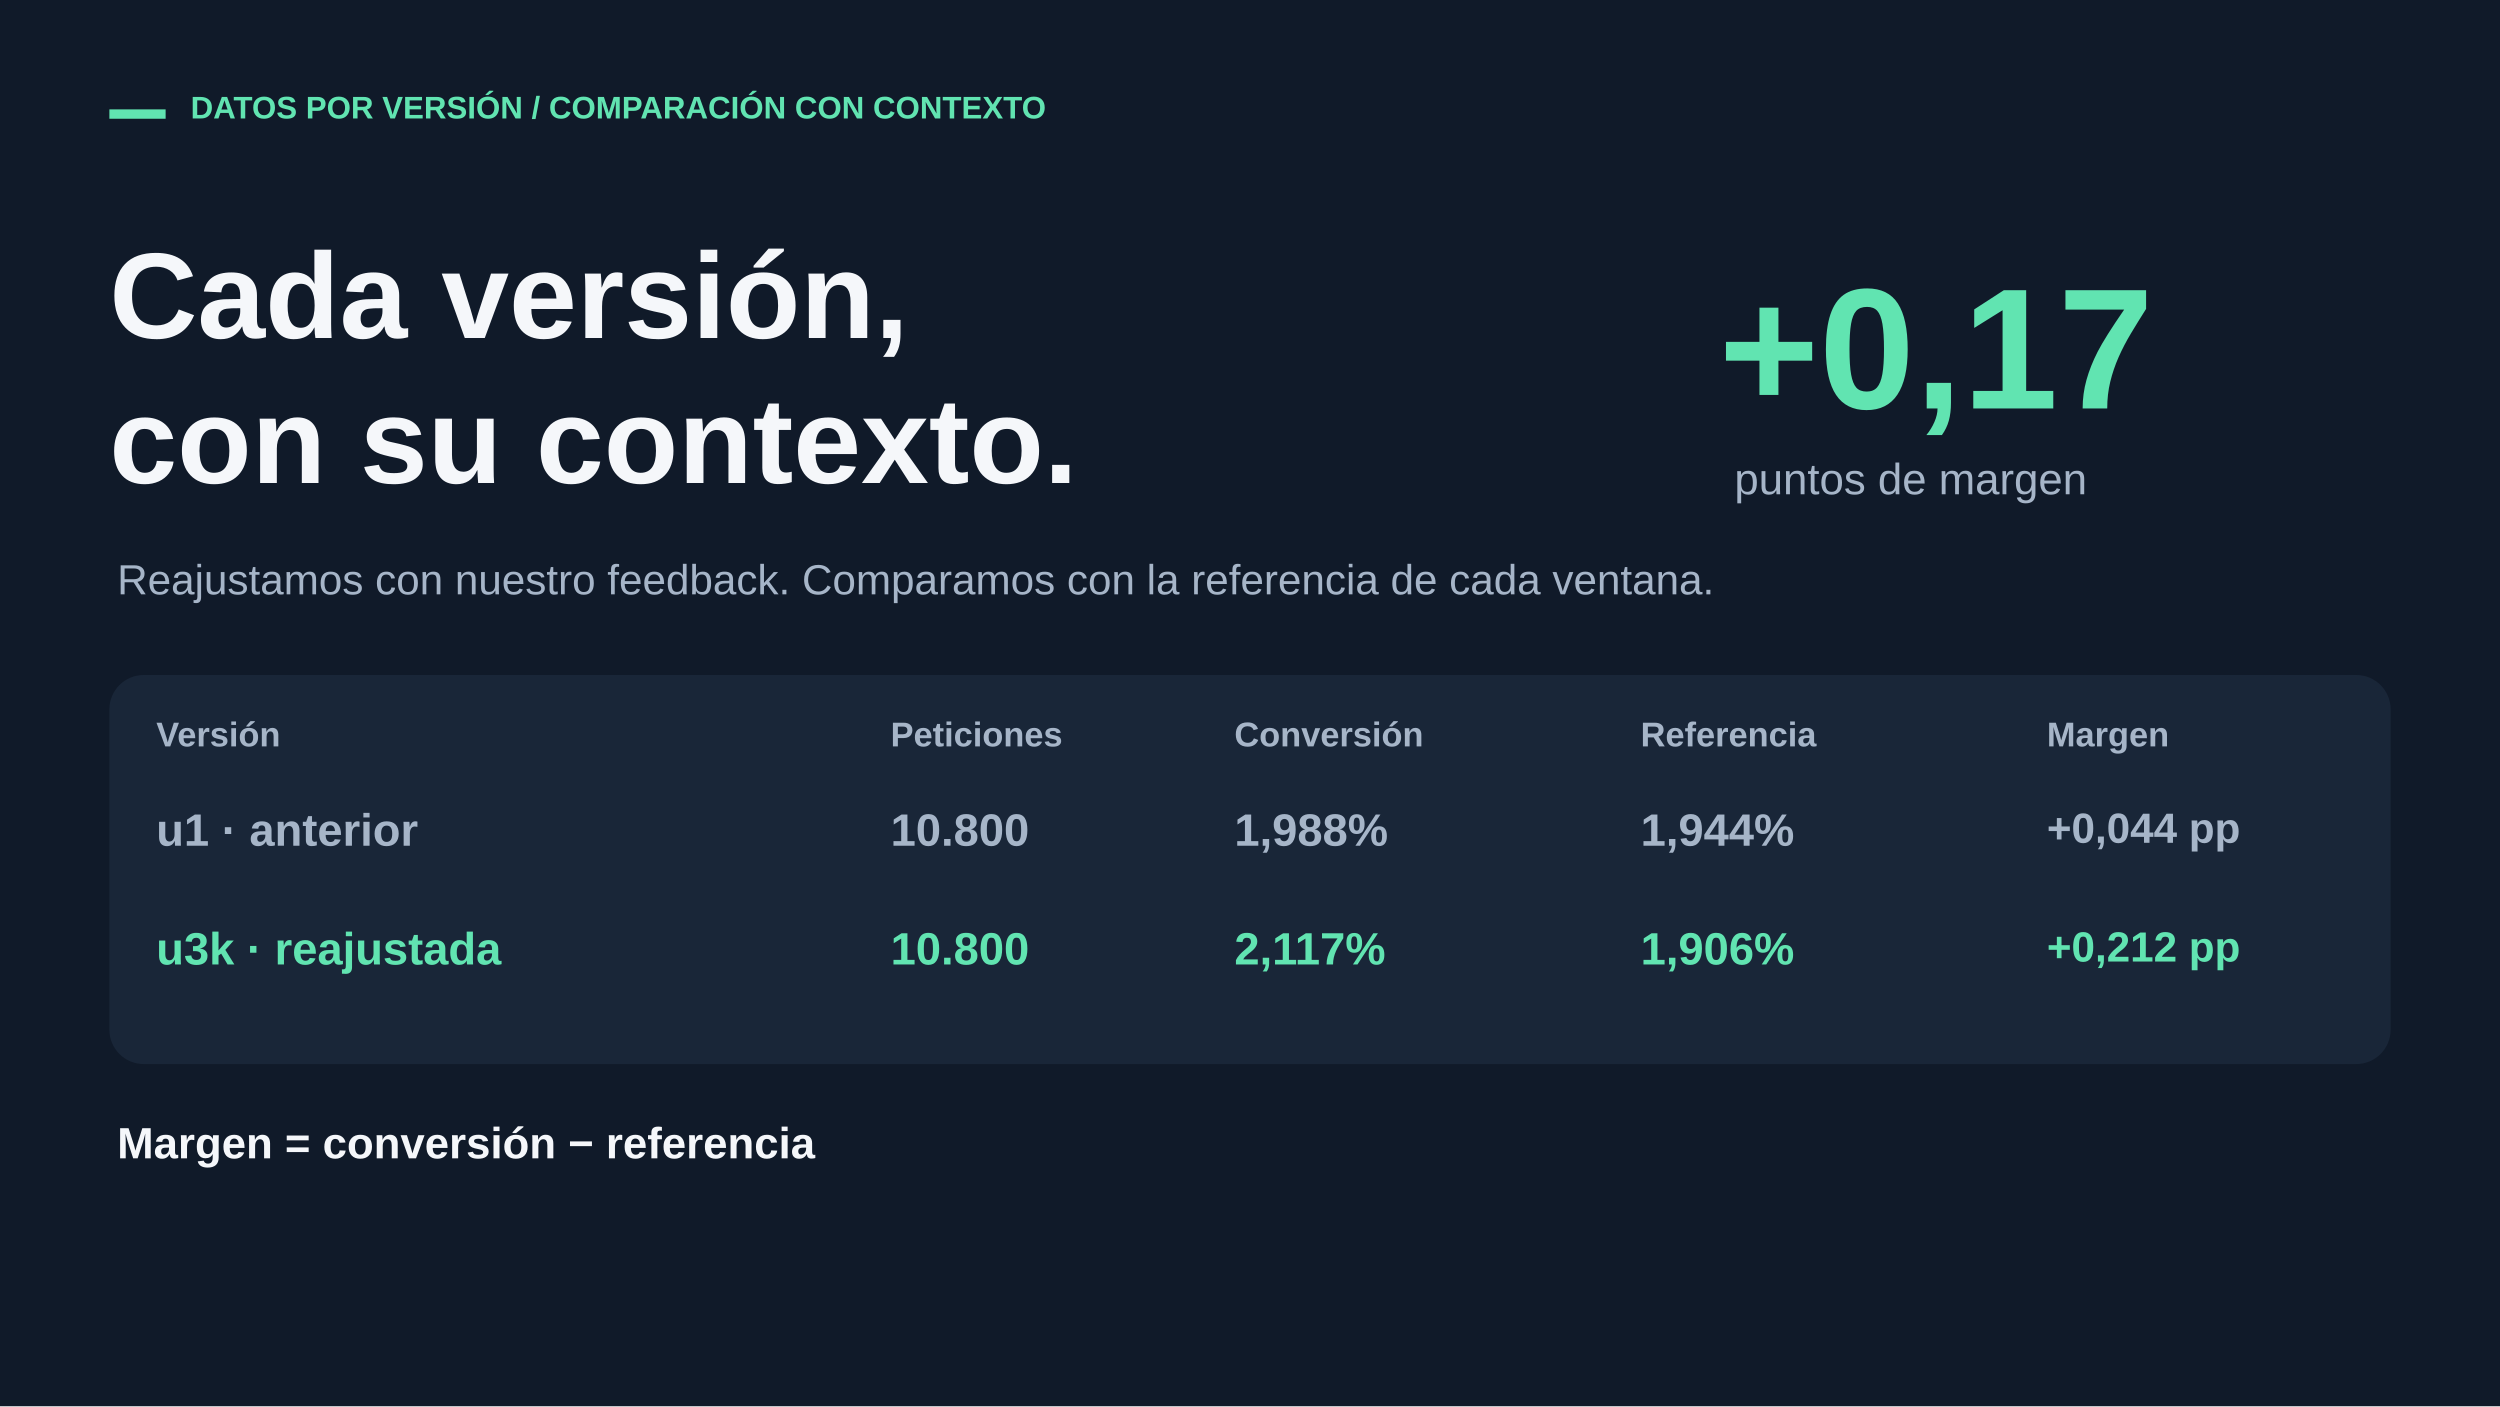
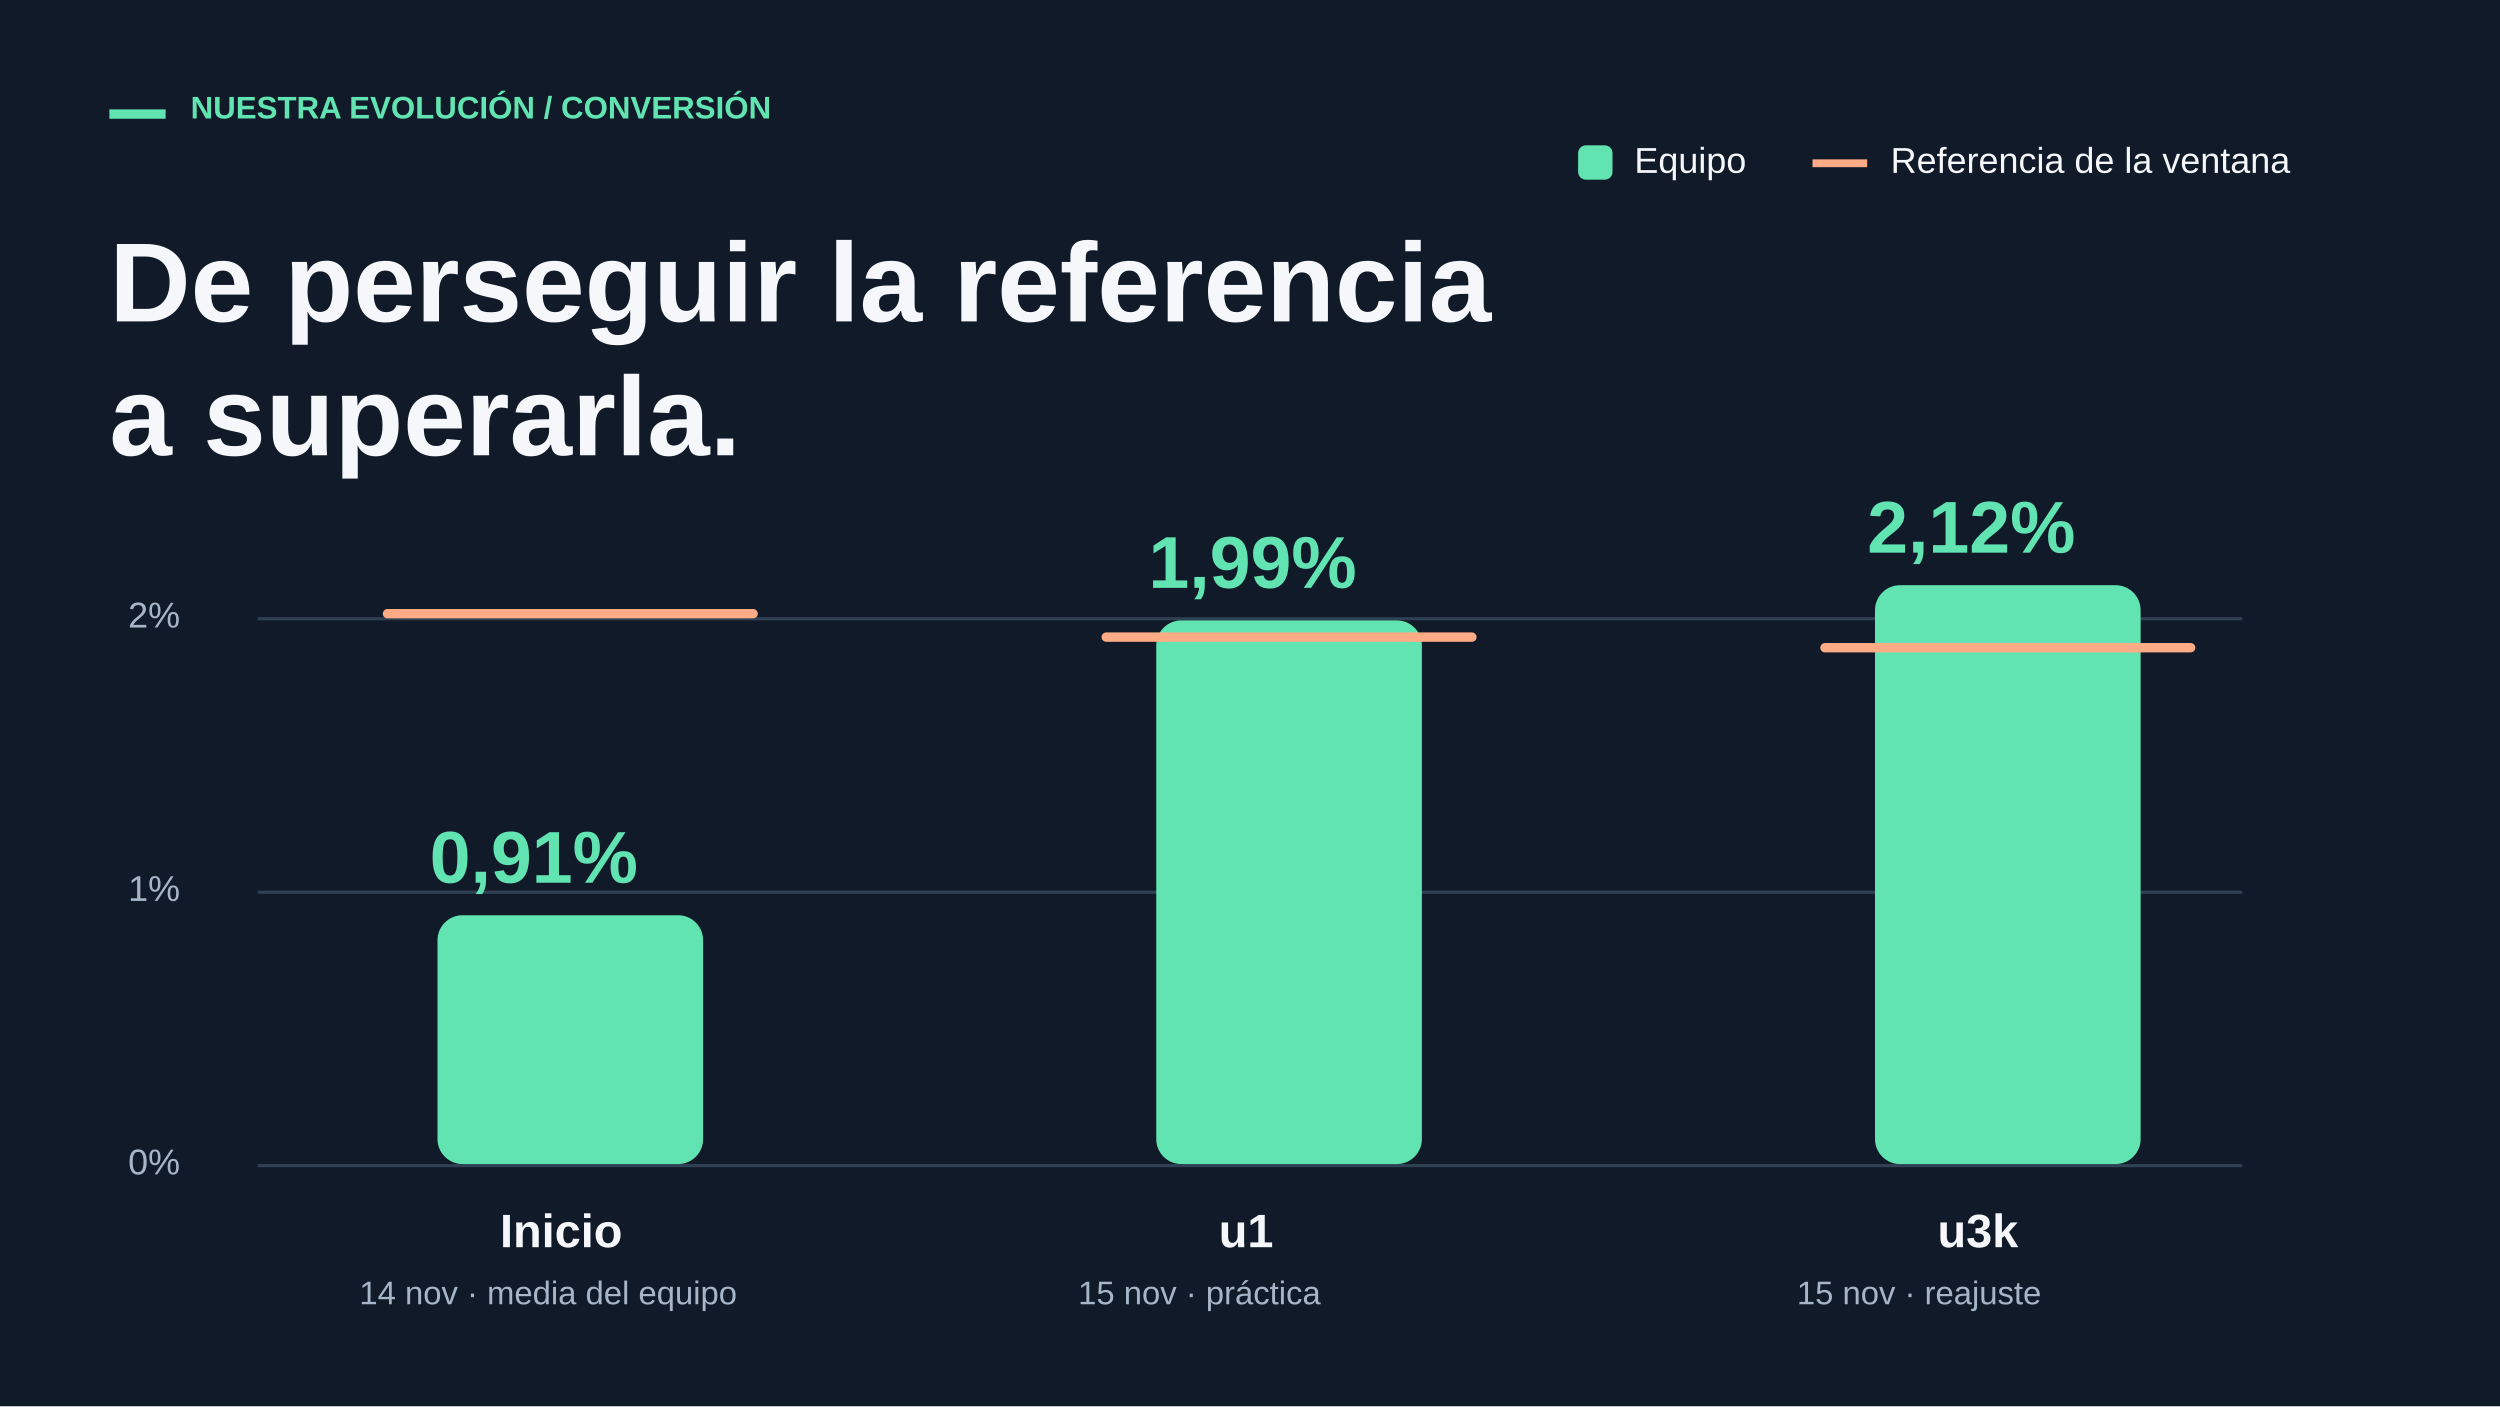
- <svg xmlns="http://www.w3.org/2000/svg" viewBox="0 0 1600 900" role="img" aria-label="Cada versión, con su contexto.">
+ <svg xmlns="http://www.w3.org/2000/svg" viewBox="0 0 1600 900" role="img" aria-label="De perseguir la referencia a superarla.">
  <rect x="0" y="0" width="1600" height="900" rx="0" fill="#101A29" />
  <rect x="70" y="70" width="36" height="6" rx="0" fill="#61E4B1" />
  <text fill="#61E4B1" font-family="Arial, sans-serif" font-size="20" font-weight="700">
-     <tspan x="122" y="75.8">DATOS POR VERSIÓN / COMPARACIÓN CON CONTEXTO</tspan>
+     <tspan x="122" y="75.8">NUESTRA EVOLUCIÓN / CONVERSIÓN</tspan>
  </text>
-   <text fill="#F5F7FA" font-family="Arial, sans-serif" font-size="78" font-weight="700">
-     <tspan x="70" y="216.32">Cada versión,</tspan>
-     <tspan x="70" y="309.14">con su contexto.</tspan>
+   <text fill="#F5F7FA" font-family="Arial, sans-serif" font-size="72" font-weight="700">
+     <tspan x="70" y="205.68">De perseguir la referencia</tspan>
+     <tspan x="70" y="291.36">a superarla.</tspan>
  </text>
-   <text fill="#61E4B1" font-family="Arial, sans-serif" font-size="110" font-weight="700">
-     <tspan x="1100" y="261.4">+0,17</tspan>
+   <rect x="1010" y="93" width="22" height="22" rx="5" fill="#61E4B1" />
+   <text fill="#F5F7FA" font-family="Arial, sans-serif" font-size="23" font-weight="400">
+     <tspan x="1046" y="110.62">Equipo</tspan>
  </text>
-   <text fill="#A6B5C8" font-family="Arial, sans-serif" font-size="28" font-weight="400">
-     <tspan x="1110" y="316.32">puntos de margen</tspan>
+   <rect x="1160" y="102" width="35" height="5" rx="0" fill="#FFAC86" />
+   <text fill="#F5F7FA" font-family="Arial, sans-serif" font-size="23" font-weight="400">
+     <tspan x="1210" y="110.62">Referencia de la ventana</tspan>
  </text>
-   <text fill="#A6B5C8" font-family="Arial, sans-serif" font-size="27" font-weight="400">
-     <tspan x="75" y="380.38">Reajustamos con nuestro feedback. Comparamos con la referencia de cada ventana.</tspan>
+   <rect x="165" y="745" width="1270" height="2" rx="0" fill="#304154" />
+   <text fill="#A6B5C8" font-family="Arial, sans-serif" font-size="23" font-weight="400">
+     <tspan x="82" y="751.62">0%</tspan>
  </text>
-   <rect x="70" y="432" width="1460" height="249" rx="22" fill="#192638" />
-   <text fill="#A6B5C8" font-family="Arial, sans-serif" font-size="22" font-weight="700">
-     <tspan x="100" y="477.68">Versión</tspan>
+   <rect x="165" y="570" width="1270" height="2" rx="0" fill="#304154" />
+   <text fill="#A6B5C8" font-family="Arial, sans-serif" font-size="23" font-weight="400">
+     <tspan x="82" y="576.62">1%</tspan>
  </text>
-   <text fill="#A6B5C8" font-family="Arial, sans-serif" font-size="22" font-weight="700">
-     <tspan x="570" y="477.68">Peticiones</tspan>
+   <rect x="165" y="395" width="1270" height="2" rx="0" fill="#304154" />
+   <text fill="#A6B5C8" font-family="Arial, sans-serif" font-size="23" font-weight="400">
+     <tspan x="82" y="401.62">2%</tspan>
  </text>
-   <text fill="#A6B5C8" font-family="Arial, sans-serif" font-size="22" font-weight="700">
-     <tspan x="790" y="477.68">Conversión</tspan>
+   <rect x="280" y="585.75" width="170" height="159.25" rx="16" fill="#61E4B1" />
+   <text fill="#61E4B1" font-family="Arial, sans-serif" font-size="47" font-weight="700">
+     <tspan x="275" y="564.93">0,91%</tspan>
  </text>
-   <text fill="#A6B5C8" font-family="Arial, sans-serif" font-size="22" font-weight="700">
-     <tspan x="1050" y="477.68">Referencia</tspan>
+   <rect x="245" y="389.75" width="240" height="6" rx="3" fill="#FFAC86" />
+   <text fill="#F5F7FA" font-family="Arial, sans-serif" font-size="30" font-weight="700">
+     <tspan x="320" y="798.2">Inicio</tspan>
  </text>
-   <text fill="#A6B5C8" font-family="Arial, sans-serif" font-size="22" font-weight="700">
-     <tspan x="1310" y="477.68">Margen</tspan>
+   <text fill="#A6B5C8" font-family="Arial, sans-serif" font-size="21" font-weight="400">
+     <tspan x="230" y="834.74">14 nov · media del equipo</tspan>
  </text>
-   <text fill="#A6B5C8" font-family="Arial, sans-serif" font-size="29" font-weight="700">
-     <tspan x="100" y="541.26">u1 · anterior</tspan>
+   <rect x="740" y="397.056" width="170" height="347.944" rx="16" fill="#61E4B1" />
+   <text fill="#61E4B1" font-family="Arial, sans-serif" font-size="47" font-weight="700">
+     <tspan x="735" y="376.236">1,99%</tspan>
  </text>
-   <text fill="#A6B5C8" font-family="Arial, sans-serif" font-size="29" font-weight="700">
-     <tspan x="570" y="541.26">10.800</tspan>
+   <rect x="705" y="404.756" width="240" height="6" rx="3" fill="#FFAC86" />
+   <text fill="#F5F7FA" font-family="Arial, sans-serif" font-size="30" font-weight="700">
+     <tspan x="780" y="798.2">u1</tspan>
  </text>
-   <text fill="#A6B5C8" font-family="Arial, sans-serif" font-size="29" font-weight="700">
-     <tspan x="790" y="541.26">1,988%</tspan>
+   <text fill="#A6B5C8" font-family="Arial, sans-serif" font-size="21" font-weight="400">
+     <tspan x="690" y="834.74">15 nov · práctica</tspan>
  </text>
-   <text fill="#A6B5C8" font-family="Arial, sans-serif" font-size="29" font-weight="700">
-     <tspan x="1050" y="541.26">1,944%</tspan>
+   <rect x="1200" y="374.525" width="170" height="370.475" rx="16" fill="#61E4B1" />
+   <text fill="#61E4B1" font-family="Arial, sans-serif" font-size="47" font-weight="700">
+     <tspan x="1195" y="353.705">2,12%</tspan>
  </text>
-   <text fill="#A6B5C8" font-family="Arial, sans-serif" font-size="27" font-weight="700">
-     <tspan x="1310" y="539.38">+0,044 pp</tspan>
+   <rect x="1165" y="411.538" width="240" height="6" rx="3" fill="#FFAC86" />
+   <text fill="#F5F7FA" font-family="Arial, sans-serif" font-size="30" font-weight="700">
+     <tspan x="1240" y="798.2">u3k</tspan>
  </text>
-   <text fill="#61E4B1" font-family="Arial, sans-serif" font-size="29" font-weight="700">
-     <tspan x="100" y="617.26">u3k · reajustada</tspan>
-   </text>
-   <text fill="#61E4B1" font-family="Arial, sans-serif" font-size="29" font-weight="700">
-     <tspan x="570" y="617.26">10.800</tspan>
-   </text>
-   <text fill="#61E4B1" font-family="Arial, sans-serif" font-size="29" font-weight="700">
-     <tspan x="790" y="617.26">2,117%</tspan>
-   </text>
-   <text fill="#61E4B1" font-family="Arial, sans-serif" font-size="29" font-weight="700">
-     <tspan x="1050" y="617.26">1,906%</tspan>
-   </text>
-   <text fill="#61E4B1" font-family="Arial, sans-serif" font-size="27" font-weight="700">
-     <tspan x="1310" y="615.38">+0,212 pp</tspan>
-   </text>
-   <text fill="#F5F7FA" font-family="Arial, sans-serif" font-size="28" font-weight="700">
-     <tspan x="75" y="741.32">Margen = conversión − referencia</tspan>
+   <text fill="#A6B5C8" font-family="Arial, sans-serif" font-size="21" font-weight="400">
+     <tspan x="1150" y="834.74">15 nov · reajuste</tspan>
  </text>
</svg>
